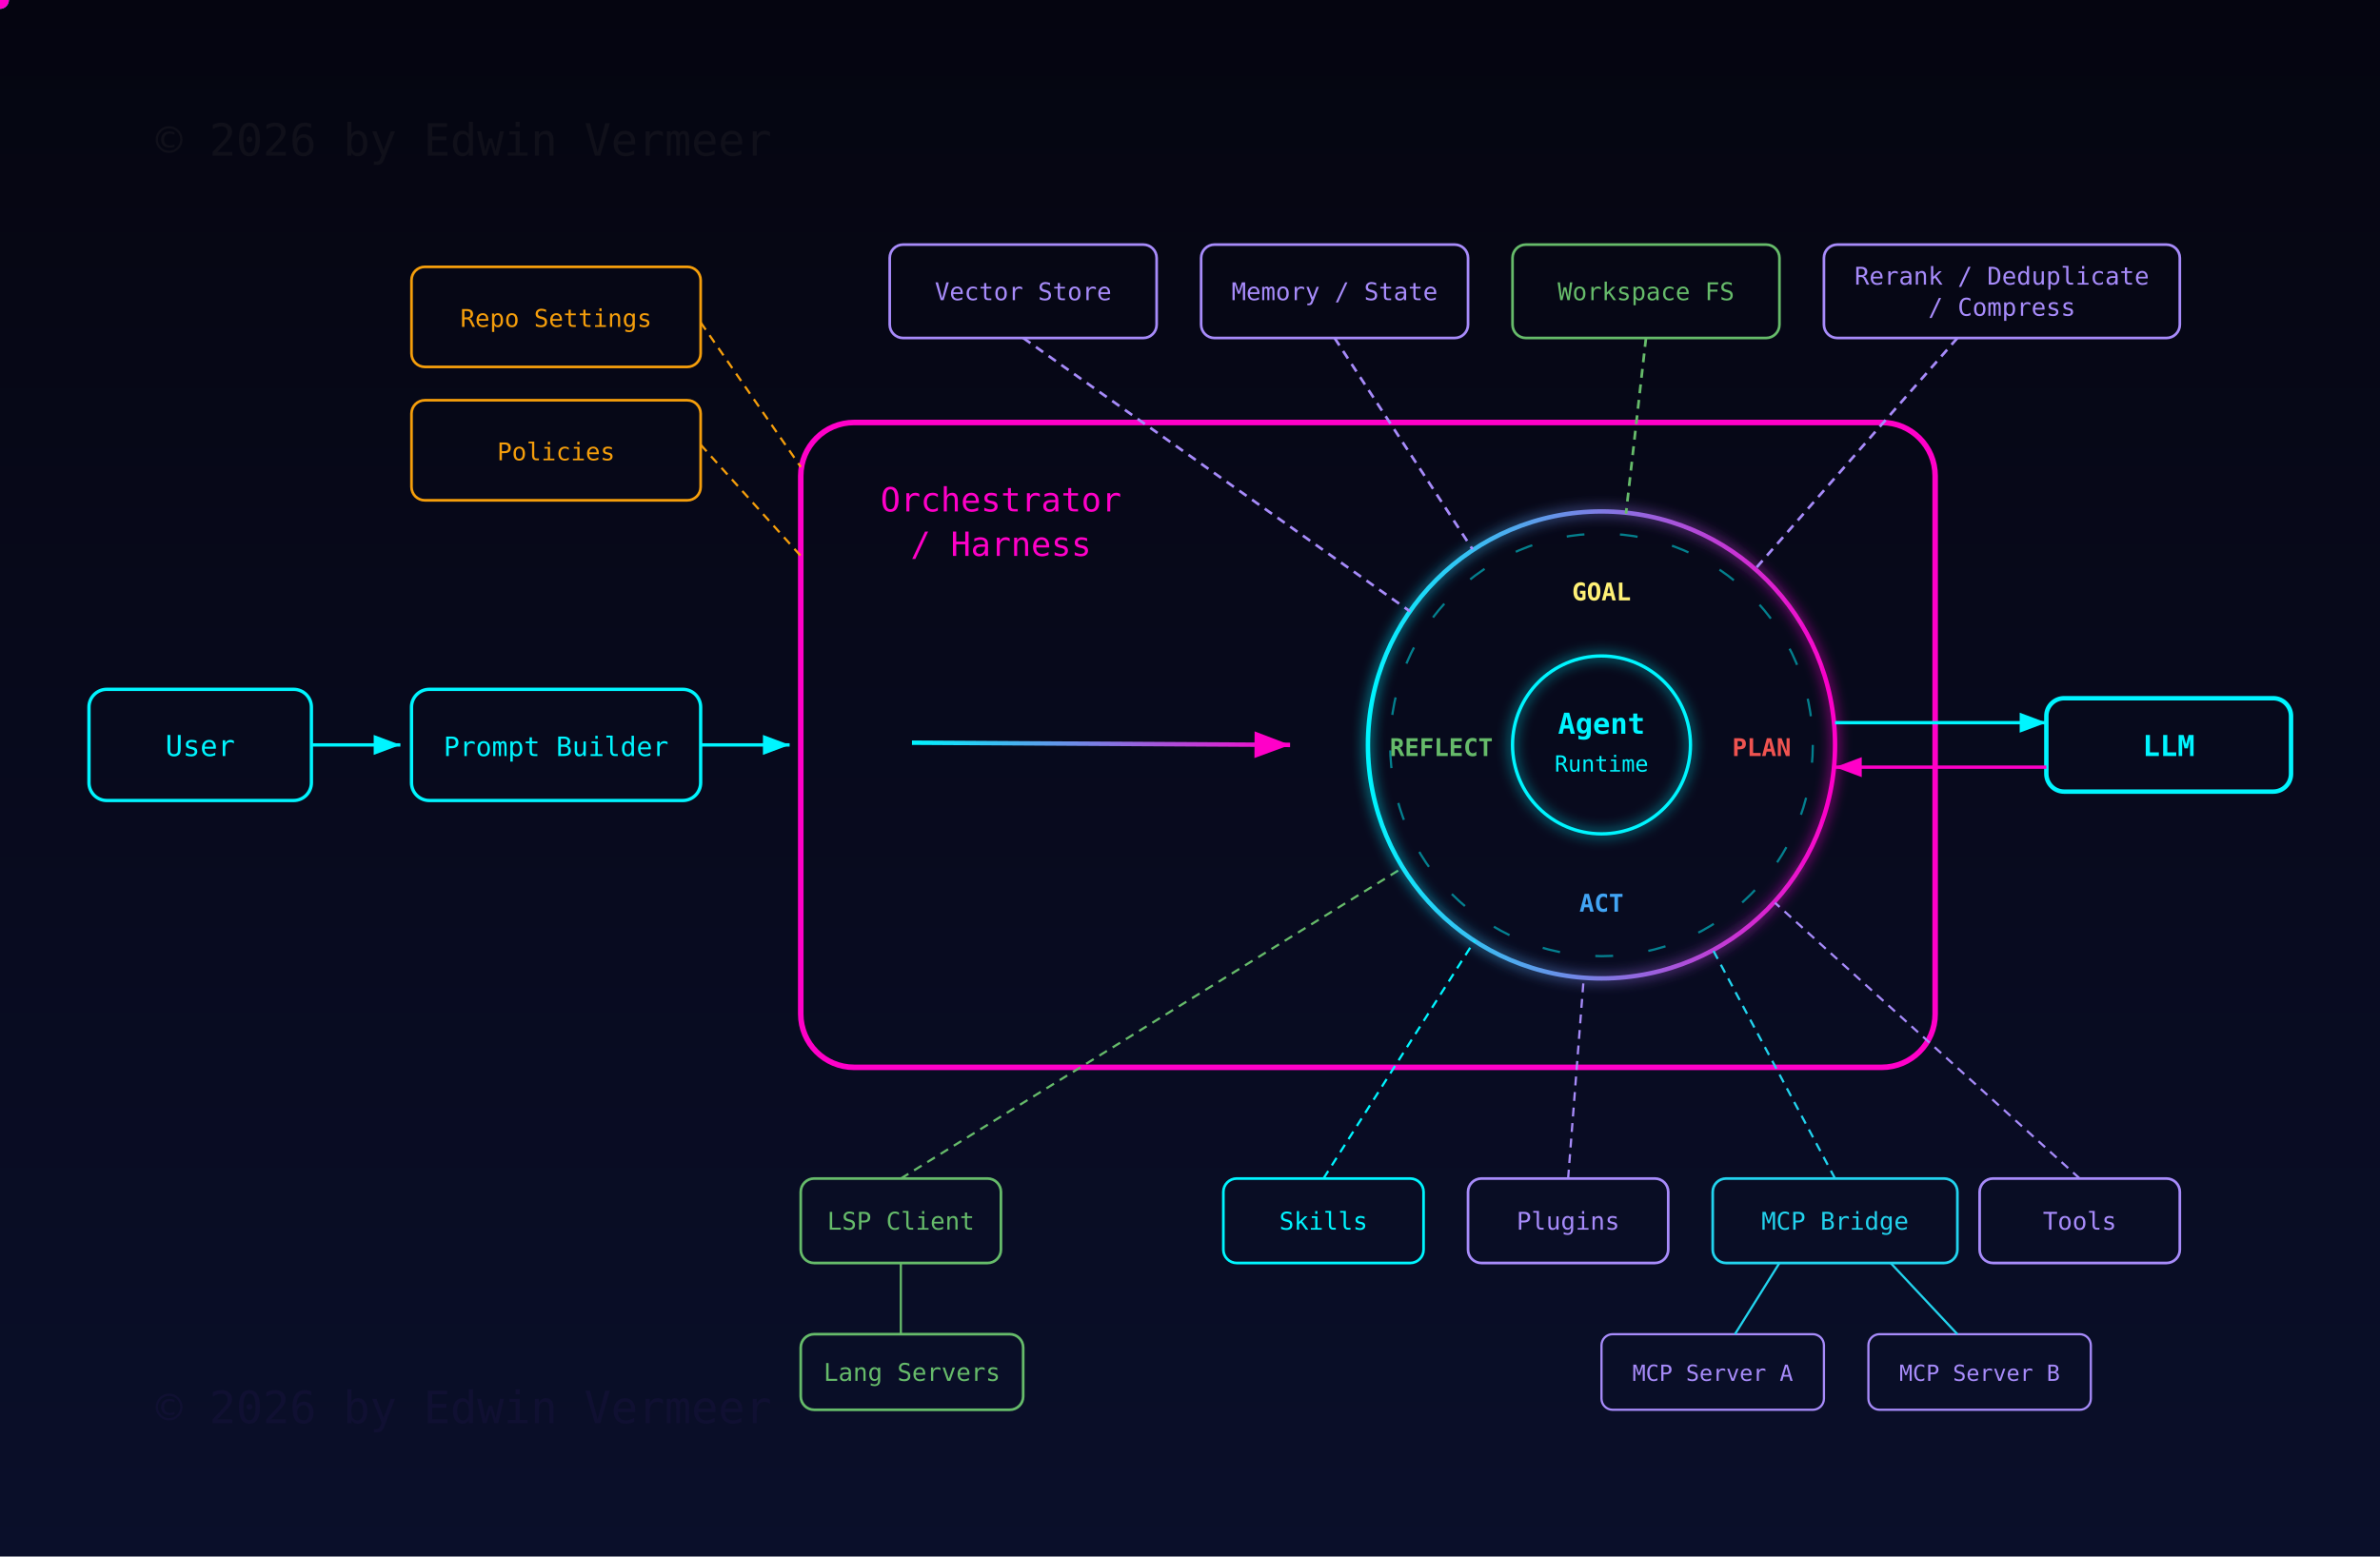
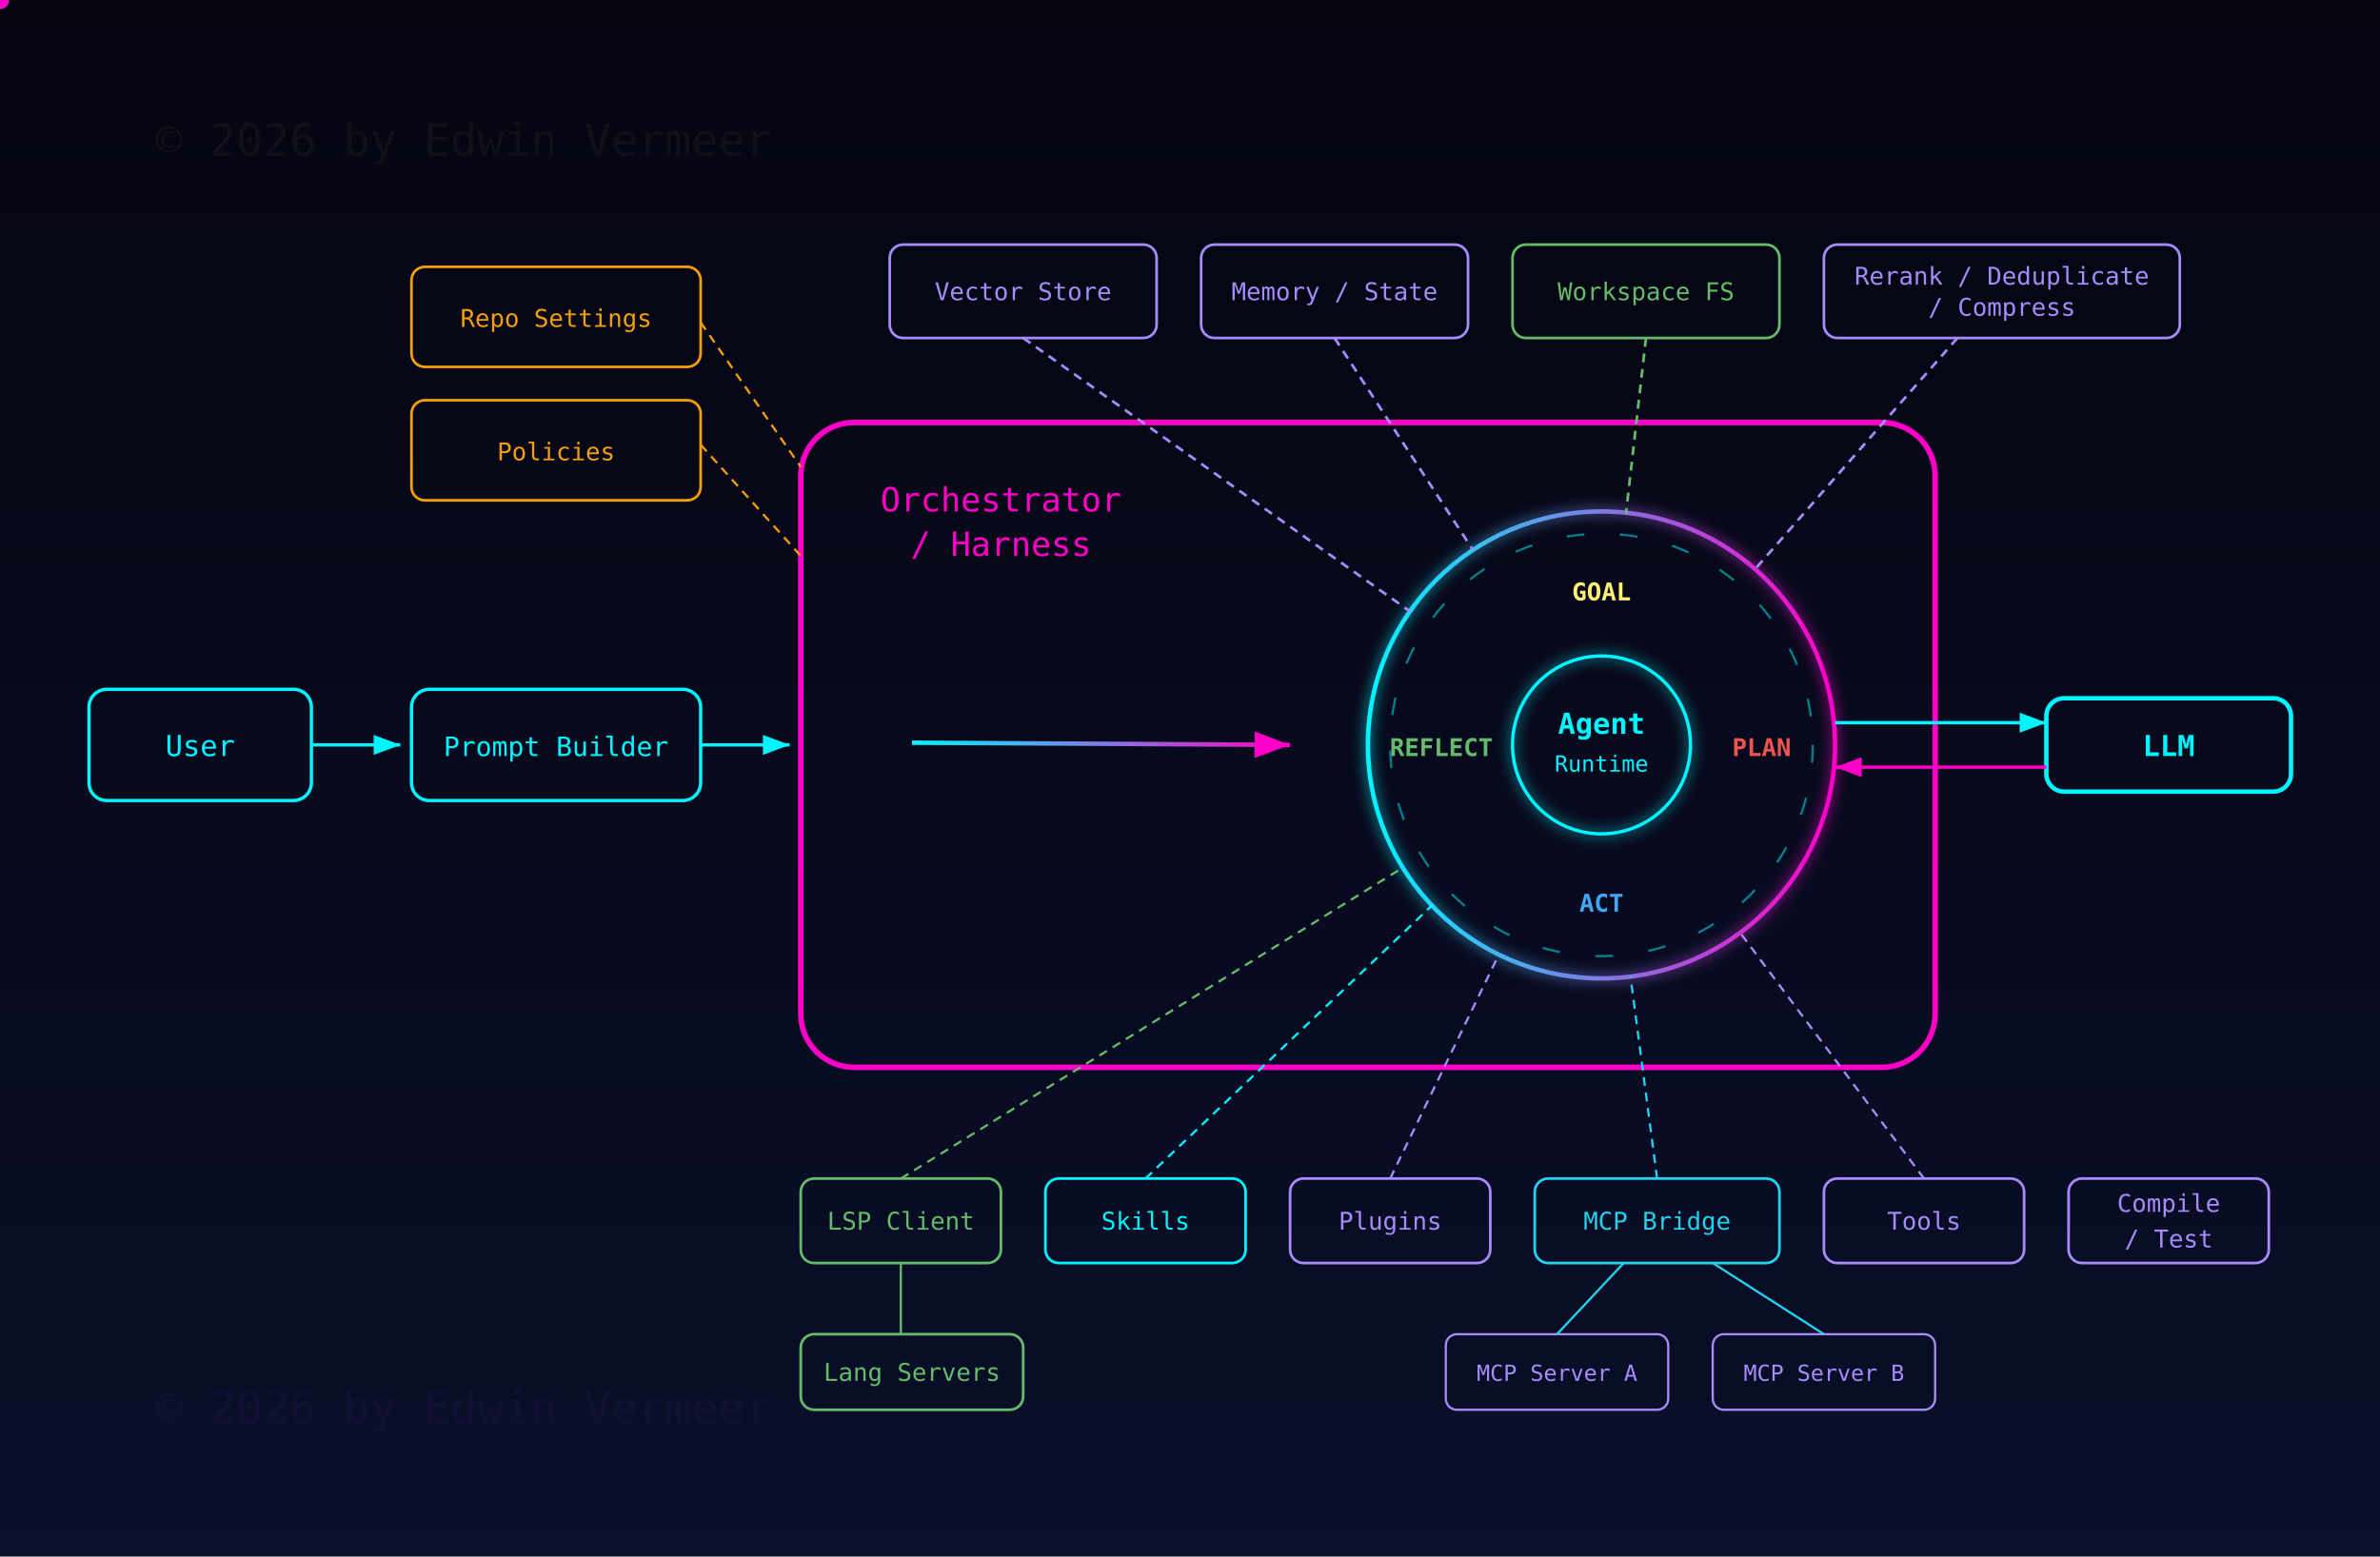
<svg xmlns="http://www.w3.org/2000/svg" width="1070" height="700" viewBox="0 0 1070 700">
  <defs>
    <linearGradient id="bg" x1="0" y1="0" x2="0" y2="1">
      <stop offset="0%" stop-color="#050510" />
      <stop offset="100%" stop-color="#0a0f2a" />
    </linearGradient>
    <filter id="glow">
      <feGaussianBlur stdDeviation="3" result="b" />
      <feMerge>
        <feMergeNode in="b" />
        <feMergeNode in="SourceGraphic" />
      </feMerge>
    </filter>
    <filter id="lineShine" x="-50%" y="-50%" width="200%" height="200%">
      <feGaussianBlur stdDeviation="5" result="blur" />
      <feMerge>
        <feMergeNode in="blur" />
        <feMergeNode in="SourceGraphic" />
      </feMerge>
    </filter>
    <linearGradient id="flow" x1="0" x2="1">
      <stop offset="0%" stop-color="#00f5ff" />
      <stop offset="100%" stop-color="#ff00c8" />
    </linearGradient>
    <linearGradient id="flowBack" x1="1" x2="0">
      <stop offset="0%" stop-color="#00f5ff" />
      <stop offset="100%" stop-color="#ff00c8" />
    </linearGradient>
  </defs>
  <rect width="100%" height="100%" fill="url(#bg)" />
  <text x="70" y="70" fill="#10101a" font-family="monospace" font-size="20">© 2026 by Edwin Vermeer</text>
  <text x="70" y="640" fill="#101032" font-family="monospace" font-size="20">© 2026 by Edwin Vermeer</text>
  <rect x="40" y="310" width="100" height="50" rx="8" stroke="#00f5ff" fill="none" stroke-width="1.5" />
  <text x="90" y="340" fill="#00f5ff" text-anchor="middle" font-family="monospace" font-size="13">User</text>
  <line x1="140" y1="335" x2="180" y2="335" stroke="#00f5ff" stroke-width="1.5" marker-end="url(#arrowCyan)" />
  <rect x="185" y="310" width="130" height="50" rx="8" stroke="#00f5ff" fill="none" stroke-width="1.5" />
  <text x="250" y="340" fill="#00f5ff" text-anchor="middle" font-family="monospace" font-size="12">Prompt Builder</text>
  <line x1="315" y1="335" x2="355" y2="335" stroke="#00f5ff" stroke-width="1.5" marker-end="url(#arrowCyan)" />
  <rect x="360" y="190" width="510" height="290" rx="24" stroke="#ff00c8" fill="none" stroke-width="2.5" />
  <text x="450" y="230" fill="#ff00c8" text-anchor="middle" font-family="monospace" font-size="15">Orchestrator</text>
  <text x="450" y="250" fill="#ff00c8" text-anchor="middle" font-family="monospace" font-size="15">/ Harness</text>
  <rect x="185" y="120" width="130" height="45" rx="6" stroke="#f59e0b" fill="none" stroke-width="1.2" />
  <text x="250" y="147" fill="#f59e0b" text-anchor="middle" font-family="monospace" font-size="11">Repo Settings</text>
  <rect x="185" y="180" width="130" height="45" rx="6" stroke="#f59e0b" fill="none" stroke-width="1.2" />
  <text x="250" y="207" fill="#f59e0b" text-anchor="middle" font-family="monospace" font-size="11">Policies</text>
  <g>
    <line x1="315" y1="145" x2="360" y2="210" stroke="#f59e0b" stroke-width="1" stroke-dasharray="4 3">
      <animate attributeName="stroke" values="#f59e0b;#ffe082;#f59e0b" keyTimes="0;0.083;1" dur="4.2s" begin="0.2s" repeatCount="indefinite" />
      <animate attributeName="stroke-width" values="1;1.8;1" keyTimes="0;0.083;1" dur="4.2s" begin="0.2s" repeatCount="indefinite" />
    </line>
    <line x1="315" y1="145" x2="360" y2="210" stroke="#fff3bf" stroke-width="4" stroke-dasharray="4 3" stroke-linecap="round" opacity="0" filter="url(#lineShine)">
      <animate attributeName="opacity" values="0;0.9;0" keyTimes="0;0.083;1" dur="4.2s" begin="0.2s" repeatCount="indefinite" />
    </line>
  </g>
  <g>
    <line x1="315" y1="200" x2="360" y2="250" stroke="#f59e0b" stroke-width="1" stroke-dasharray="4 3">
      <animate attributeName="stroke" values="#f59e0b;#ffe082;#f59e0b" keyTimes="0;0.071;1" dur="4.9s" begin="1.1s" repeatCount="indefinite" />
      <animate attributeName="stroke-width" values="1;1.8;1" keyTimes="0;0.071;1" dur="4.9s" begin="1.1s" repeatCount="indefinite" />
    </line>
    <line x1="315" y1="200" x2="360" y2="250" stroke="#fff3bf" stroke-width="4" stroke-dasharray="4 3" stroke-linecap="round" opacity="0" filter="url(#lineShine)">
      <animate attributeName="opacity" values="0;0.9;0" keyTimes="0;0.071;1" dur="4.9s" begin="1.1s" repeatCount="indefinite" />
    </line>
  </g>
  <rect x="360" y="530" width="90" height="38" rx="6" stroke="#66BB6A" fill="none" stroke-width="1.2" />
  <text x="405" y="553" fill="#66BB6A" text-anchor="middle" font-family="monospace" font-size="11">LSP Client</text>
  <rect x="360" y="600" width="100" height="34" rx="6" stroke="#66BB6A" fill="none" stroke-width="1.2" />
  <text x="410" y="621" fill="#66BB6A" text-anchor="middle" font-family="monospace" font-size="11">Lang Servers</text>
  <g>
    <line x1="405" y1="530" x2="631" y2="390" stroke="#66BB6A" stroke-width="1" stroke-dasharray="4 3">
      <animate attributeName="stroke" values="#66BB6A;#b9f6ca;#66BB6A" keyTimes="0;0.056;1" dur="6.3s" begin="0.9s" repeatCount="indefinite" />
      <animate attributeName="stroke-width" values="1;1.9;1" keyTimes="0;0.056;1" dur="6.3s" begin="0.9s" repeatCount="indefinite" />
    </line>
    <line x1="405" y1="530" x2="631" y2="390" stroke="#d9ffe0" stroke-width="4" stroke-dasharray="4 3" stroke-linecap="round" opacity="0" filter="url(#lineShine)">
      <animate attributeName="opacity" values="0;0.8;0" keyTimes="0;0.056;1" dur="6.3s" begin="0.9s" repeatCount="indefinite" />
    </line>
  </g>
  <line x1="405" y1="568" x2="405" y2="600" stroke="#66BB6A" stroke-width="1" />
  <line x1="410" y1="334" x2="580" y2="335" stroke="url(#flow)" stroke-width="2" marker-end="url(#arrowPink)" />
  <g transform="translate(720,335)">
    <circle r="105" stroke="url(#flow)" stroke-width="2" fill="none" filter="url(#glow)" />
    <circle r="95" stroke="#00f5ff" stroke-dasharray="8 16" fill="none" opacity="0.5">
      <animateTransform attributeName="transform" type="rotate" from="0" to="360" dur="10s" repeatCount="indefinite" />
    </circle>
    <text x="0" y="-65" text-anchor="middle" fill="#FFF176" font-family="monospace" font-size="11" font-weight="bold">GOAL</text>
    <text x="72" y="5" text-anchor="middle" fill="#EF5350" font-family="monospace" font-size="11" font-weight="bold">PLAN</text>
    <text x="0" y="75" text-anchor="middle" fill="#42A5F5" font-family="monospace" font-size="11" font-weight="bold">ACT</text>
    <text x="-72" y="5" text-anchor="middle" fill="#66BB6A" font-family="monospace" font-size="11" font-weight="bold">REFLECT</text>
    <circle r="40" stroke="#00f5ff" fill="none" stroke-width="1.5" filter="url(#glow)">
      <animate attributeName="r" values="40;44;40" dur="2.5s" repeatCount="indefinite" />
    </circle>
    <text text-anchor="middle" y="-5" fill="#00f5ff" font-family="monospace" font-size="13" font-weight="bold">Agent</text>
    <text text-anchor="middle" y="12" fill="#00f5ff" font-family="monospace" font-size="10">Runtime</text>
  </g>
  <rect x="400" y="110" width="120" height="42" rx="6" stroke="#a78bfa" fill="none" stroke-width="1.2" />
  <text x="460" y="135" fill="#a78bfa" text-anchor="middle" font-family="monospace" font-size="11">Vector Store</text>
  <g>
    <line x1="460" y1="152" x2="634" y2="275" stroke="#a78bfa" stroke-width="1.2" stroke-dasharray="4 3">
      <animate attributeName="stroke" values="#a78bfa;#e9ddff;#a78bfa" keyTimes="0;0.056;1" dur="6.3s" begin="1.1s" repeatCount="indefinite" />
      <animate attributeName="stroke-width" values="1.2;2.1;1.2" keyTimes="0;0.056;1" dur="6.3s" begin="1.1s" repeatCount="indefinite" />
    </line>
    <line x1="460" y1="152" x2="634" y2="275" stroke="#f3ecff" stroke-width="4.2" stroke-dasharray="4 3" stroke-linecap="round" opacity="0" filter="url(#lineShine)">
      <animate attributeName="opacity" values="0;0.82;0" keyTimes="0;0.056;1" dur="6.3s" begin="1.1s" repeatCount="indefinite" />
    </line>
  </g>
  <rect x="540" y="110" width="120" height="42" rx="6" stroke="#a78bfa" fill="none" stroke-width="1.2" />
  <text x="600" y="135" fill="#a78bfa" text-anchor="middle" font-family="monospace" font-size="11">Memory / State</text>
  <g>
    <line x1="600" y1="152" x2="662" y2="247" stroke="#a78bfa" stroke-width="1.2" stroke-dasharray="4 3">
      <animate attributeName="stroke" values="#a78bfa;#e9ddff;#a78bfa" keyTimes="0;0.05;1" dur="7s" begin="1.7s" repeatCount="indefinite" />
      <animate attributeName="stroke-width" values="1.2;2.1;1.2" keyTimes="0;0.05;1" dur="7s" begin="1.7s" repeatCount="indefinite" />
    </line>
    <line x1="600" y1="152" x2="662" y2="247" stroke="#f3ecff" stroke-width="4.2" stroke-dasharray="4 3" stroke-linecap="round" opacity="0" filter="url(#lineShine)">
      <animate attributeName="opacity" values="0;0.82;0" keyTimes="0;0.05;1" dur="7s" begin="1.7s" repeatCount="indefinite" />
    </line>
  </g>
  <rect x="680" y="110" width="120" height="42" rx="6" stroke="#66BB6A" fill="none" stroke-width="1.2" />
  <text x="740" y="135" fill="#66BB6A" text-anchor="middle" font-family="monospace" font-size="11">Workspace FS</text>
  <g>
    <line x1="740" y1="152" x2="731" y2="231" stroke="#66BB6A" stroke-width="1.2" stroke-dasharray="4 3">
      <animate attributeName="stroke" values="#66BB6A;#b9f6ca;#66BB6A" keyTimes="0;0.063;1" dur="5.6s" begin="2.1s" repeatCount="indefinite" />
      <animate attributeName="stroke-width" values="1.2;2.1;1.2" keyTimes="0;0.063;1" dur="5.6s" begin="2.1s" repeatCount="indefinite" />
    </line>
    <line x1="740" y1="152" x2="731" y2="231" stroke="#d9ffe0" stroke-width="4.2" stroke-dasharray="4 3" stroke-linecap="round" opacity="0" filter="url(#lineShine)">
      <animate attributeName="opacity" values="0;0.8;0" keyTimes="0;0.063;1" dur="5.6s" begin="2.1s" repeatCount="indefinite" />
    </line>
  </g>
  <rect x="820" y="110" width="160" height="42" rx="6" stroke="#a78bfa" fill="none" stroke-width="1.2" />
  <text x="900" y="128" fill="#a78bfa" text-anchor="middle" font-family="monospace" font-size="11">Rerank / Deduplicate</text>
  <text x="900" y="142" fill="#a78bfa" text-anchor="middle" font-family="monospace" font-size="11">/ Compress</text>
  <g>
    <line x1="880" y1="152" x2="789" y2="256" stroke="#a78bfa" stroke-width="1.2" stroke-dasharray="4 3">
      <animate attributeName="stroke" values="#a78bfa;#e9ddff;#a78bfa" keyTimes="0;0.045;1" dur="7.7s" begin="0.6s" repeatCount="indefinite" />
      <animate attributeName="stroke-width" values="1.2;2.1;1.2" keyTimes="0;0.045;1" dur="7.7s" begin="0.6s" repeatCount="indefinite" />
    </line>
    <line x1="880" y1="152" x2="789" y2="256" stroke="#f3ecff" stroke-width="4.2" stroke-dasharray="4 3" stroke-linecap="round" opacity="0" filter="url(#lineShine)">
      <animate attributeName="opacity" values="0;0.82;0" keyTimes="0;0.045;1" dur="7.7s" begin="0.6s" repeatCount="indefinite" />
    </line>
  </g>
  <rect x="920" y="314" width="110" height="42" rx="8" stroke="#00f5ff" fill="none" stroke-width="2" />
  <text x="975" y="340" fill="#00f5ff" text-anchor="middle" font-family="monospace" font-size="13" font-weight="bold">LLM</text>
  <line x1="825" y1="325" x2="920" y2="325" stroke="#00f5ff" stroke-width="1.5" marker-end="url(#arrowCyan)" />
  <line x1="920" y1="345" x2="825" y2="345" stroke="#ff00c8" stroke-width="1.5" marker-end="url(#arrowPink)" />
-   <rect x="550" y="530" width="90" height="38" rx="6" stroke="#00f5ff" fill="none" stroke-width="1.2" />
-   <text x="595" y="553" fill="#00f5ff" text-anchor="middle" font-family="monospace" font-size="11">Skills</text>
-   <rect x="660" y="530" width="90" height="38" rx="6" stroke="#a78bfa" fill="none" stroke-width="1.2" />
-   <text x="705" y="553" fill="#a78bfa" text-anchor="middle" font-family="monospace" font-size="11">Plugins</text>
-   <rect x="770" y="530" width="110" height="38" rx="6" stroke="#22d3ee" fill="none" stroke-width="1.2" />
-   <text x="825" y="553" fill="#22d3ee" text-anchor="middle" font-family="monospace" font-size="11">MCP Bridge</text>
-   <rect x="890" y="530" width="90" height="38" rx="6" stroke="#a78bfa" fill="none" stroke-width="1.2" />
-   <text x="935" y="553" fill="#a78bfa" text-anchor="middle" font-family="monospace" font-size="11">Tools</text>
-   <rect x="720" y="600" width="100" height="34" rx="5" stroke="#a78bfa" fill="none" stroke-width="1" />
-   <text x="770" y="621" fill="#a78bfa" text-anchor="middle" font-family="monospace" font-size="10">MCP Server A</text>
-   <rect x="840" y="600" width="100" height="34" rx="5" stroke="#a78bfa" fill="none" stroke-width="1" />
-   <text x="890" y="621" fill="#a78bfa" text-anchor="middle" font-family="monospace" font-size="10">MCP Server B</text>
-   <g>
-     <line x1="595" y1="530" x2="663" y2="423" stroke="#00f5ff" stroke-width="1" stroke-dasharray="4 3">
+   <rect x="470" y="530" width="90" height="38" rx="6" stroke="#00f5ff" fill="none" stroke-width="1.2" />
+   <text x="515" y="553" fill="#00f5ff" text-anchor="middle" font-family="monospace" font-size="11">Skills</text>
+   <rect x="580" y="530" width="90" height="38" rx="6" stroke="#a78bfa" fill="none" stroke-width="1.2" />
+   <text x="625" y="553" fill="#a78bfa" text-anchor="middle" font-family="monospace" font-size="11">Plugins</text>
+   <rect x="690" y="530" width="110" height="38" rx="6" stroke="#22d3ee" fill="none" stroke-width="1.2" />
+   <text x="745" y="553" fill="#22d3ee" text-anchor="middle" font-family="monospace" font-size="11">MCP Bridge</text>
+   <rect x="820" y="530" width="90" height="38" rx="6" stroke="#a78bfa" fill="none" stroke-width="1.2" />
+   <text x="865" y="553" fill="#a78bfa" text-anchor="middle" font-family="monospace" font-size="11">Tools</text>
+   <rect x="930" y="530" width="90" height="38" rx="6" stroke="#a78bfa" fill="none" stroke-width="1.2" />
+   <text x="975" y="545" fill="#a78bfa" text-anchor="middle" font-family="monospace" font-size="11">Compile</text>
+   <text x="975" y="561" fill="#a78bfa" text-anchor="middle" font-family="monospace" font-size="11">/ Test</text>
+   <rect x="650" y="600" width="100" height="34" rx="5" stroke="#a78bfa" fill="none" stroke-width="1" />
+   <text x="700" y="621" fill="#a78bfa" text-anchor="middle" font-family="monospace" font-size="10">MCP Server A</text>
+   <rect x="770" y="600" width="100" height="34" rx="5" stroke="#a78bfa" fill="none" stroke-width="1" />
+   <text x="820" y="621" fill="#a78bfa" text-anchor="middle" font-family="monospace" font-size="10">MCP Server B</text>
+   <g>
+     <line x1="515" y1="530" x2="644" y2="407" stroke="#00f5ff" stroke-width="1" stroke-dasharray="4 3">
      <animate attributeName="stroke" values="#00f5ff;#d9fdff;#00f5ff" keyTimes="0;0.1;1" dur="3.5s" begin="0.4s" repeatCount="indefinite" />
      <animate attributeName="stroke-width" values="1;1.9;1" keyTimes="0;0.1;1" dur="3.5s" begin="0.4s" repeatCount="indefinite" />
    </line>
-     <line x1="595" y1="530" x2="663" y2="423" stroke="#ecffff" stroke-width="4" stroke-dasharray="4 3" stroke-linecap="round" opacity="0" filter="url(#lineShine)">
+     <line x1="515" y1="530" x2="644" y2="407" stroke="#ecffff" stroke-width="4" stroke-dasharray="4 3" stroke-linecap="round" opacity="0" filter="url(#lineShine)">
      <animate attributeName="opacity" values="0;0.92;0" keyTimes="0;0.1;1" dur="3.5s" begin="0.4s" repeatCount="indefinite" />
    </line>
  </g>
  <g>
-     <line x1="705" y1="530" x2="712" y2="440" stroke="#a78bfa" stroke-width="1" stroke-dasharray="4 3">
+     <line x1="625" y1="530" x2="674" y2="429" stroke="#a78bfa" stroke-width="1" stroke-dasharray="4 3">
      <animate attributeName="stroke" values="#a78bfa;#e9ddff;#a78bfa" keyTimes="0;0.056;1" dur="6.3s" begin="1.3s" repeatCount="indefinite" />
      <animate attributeName="stroke-width" values="1;1.9;1" keyTimes="0;0.056;1" dur="6.3s" begin="1.3s" repeatCount="indefinite" />
    </line>
-     <line x1="705" y1="530" x2="712" y2="440" stroke="#f3ecff" stroke-width="4" stroke-dasharray="4 3" stroke-linecap="round" opacity="0" filter="url(#lineShine)">
+     <line x1="625" y1="530" x2="674" y2="429" stroke="#f3ecff" stroke-width="4" stroke-dasharray="4 3" stroke-linecap="round" opacity="0" filter="url(#lineShine)">
      <animate attributeName="opacity" values="0;0.82;0" keyTimes="0;0.056;1" dur="6.3s" begin="1.3s" repeatCount="indefinite" />
    </line>
  </g>
  <g>
-     <line x1="825" y1="530" x2="770" y2="427" stroke="#22d3ee" stroke-width="1" stroke-dasharray="4 3">
+     <line x1="745" y1="530" x2="733" y2="439" stroke="#22d3ee" stroke-width="1" stroke-dasharray="4 3">
      <animate attributeName="stroke" values="#22d3ee;#d8fbff;#22d3ee" keyTimes="0;0.071;1" dur="4.9s" begin="2.4s" repeatCount="indefinite" />
      <animate attributeName="stroke-width" values="1;1.9;1" keyTimes="0;0.071;1" dur="4.9s" begin="2.4s" repeatCount="indefinite" />
    </line>
-     <line x1="825" y1="530" x2="770" y2="427" stroke="#ecffff" stroke-width="4" stroke-dasharray="4 3" stroke-linecap="round" opacity="0" filter="url(#lineShine)">
+     <line x1="745" y1="530" x2="733" y2="439" stroke="#ecffff" stroke-width="4" stroke-dasharray="4 3" stroke-linecap="round" opacity="0" filter="url(#lineShine)">
      <animate attributeName="opacity" values="0;0.88;0" keyTimes="0;0.071;1" dur="4.9s" begin="2.4s" repeatCount="indefinite" />
    </line>
  </g>
  <g>
-     <line x1="935" y1="530" x2="798" y2="406" stroke="#a78bfa" stroke-width="1" stroke-dasharray="4 3">
+     <line x1="865" y1="530" x2="782" y2="419" stroke="#a78bfa" stroke-width="1" stroke-dasharray="4 3">
      <animate attributeName="stroke" values="#a78bfa;#e9ddff;#a78bfa" keyTimes="0;0.042;1" dur="8.4s" begin="0.8s" repeatCount="indefinite" />
      <animate attributeName="stroke-width" values="1;1.9;1" keyTimes="0;0.042;1" dur="8.4s" begin="0.8s" repeatCount="indefinite" />
    </line>
-     <line x1="935" y1="530" x2="798" y2="406" stroke="#f3ecff" stroke-width="4" stroke-dasharray="4 3" stroke-linecap="round" opacity="0" filter="url(#lineShine)">
+     <line x1="865" y1="530" x2="782" y2="419" stroke="#f3ecff" stroke-width="4" stroke-dasharray="4 3" stroke-linecap="round" opacity="0" filter="url(#lineShine)">
      <animate attributeName="opacity" values="0;0.82;0" keyTimes="0;0.042;1" dur="8.4s" begin="0.8s" repeatCount="indefinite" />
    </line>
  </g>
-   <line x1="800" y1="568" x2="780" y2="600" stroke="#22d3ee" stroke-width="1" />
-   <line x1="850" y1="568" x2="880" y2="600" stroke="#22d3ee" stroke-width="1" />
+   <line x1="730" y1="568" x2="700" y2="600" stroke="#22d3ee" stroke-width="1" />
+   <line x1="770" y1="568" x2="820" y2="600" stroke="#22d3ee" stroke-width="1" />
  <path id="mainFlow" d="M90,335 L185,335 L360,335 L580,335 L720,335" fill="none" stroke="none" />
  <circle r="4" fill="#00f5ff">
    <animateMotion dur="3s" repeatCount="indefinite">
      <mpath href="#mainFlow" />
    </animateMotion>
  </circle>
  <path id="loopPath" d="M720,230 A105,105 0 1 1 719,230" fill="none" stroke="none" />
  <circle r="4" fill="#ff00c8">
    <animateMotion dur="4s" repeatCount="indefinite">
      <mpath href="#loopPath" />
    </animateMotion>
  </circle>
  <defs>
    <marker id="arrowCyan" markerWidth="8" markerHeight="6" refX="8" refY="3" orient="auto">
      <polygon points="0,0 8,3 0,6" fill="#00f5ff" />
    </marker>
    <marker id="arrowPink" markerWidth="8" markerHeight="6" refX="8" refY="3" orient="auto">
      <polygon points="0,0 8,3 0,6" fill="#ff00c8" />
    </marker>
  </defs>
</svg>
